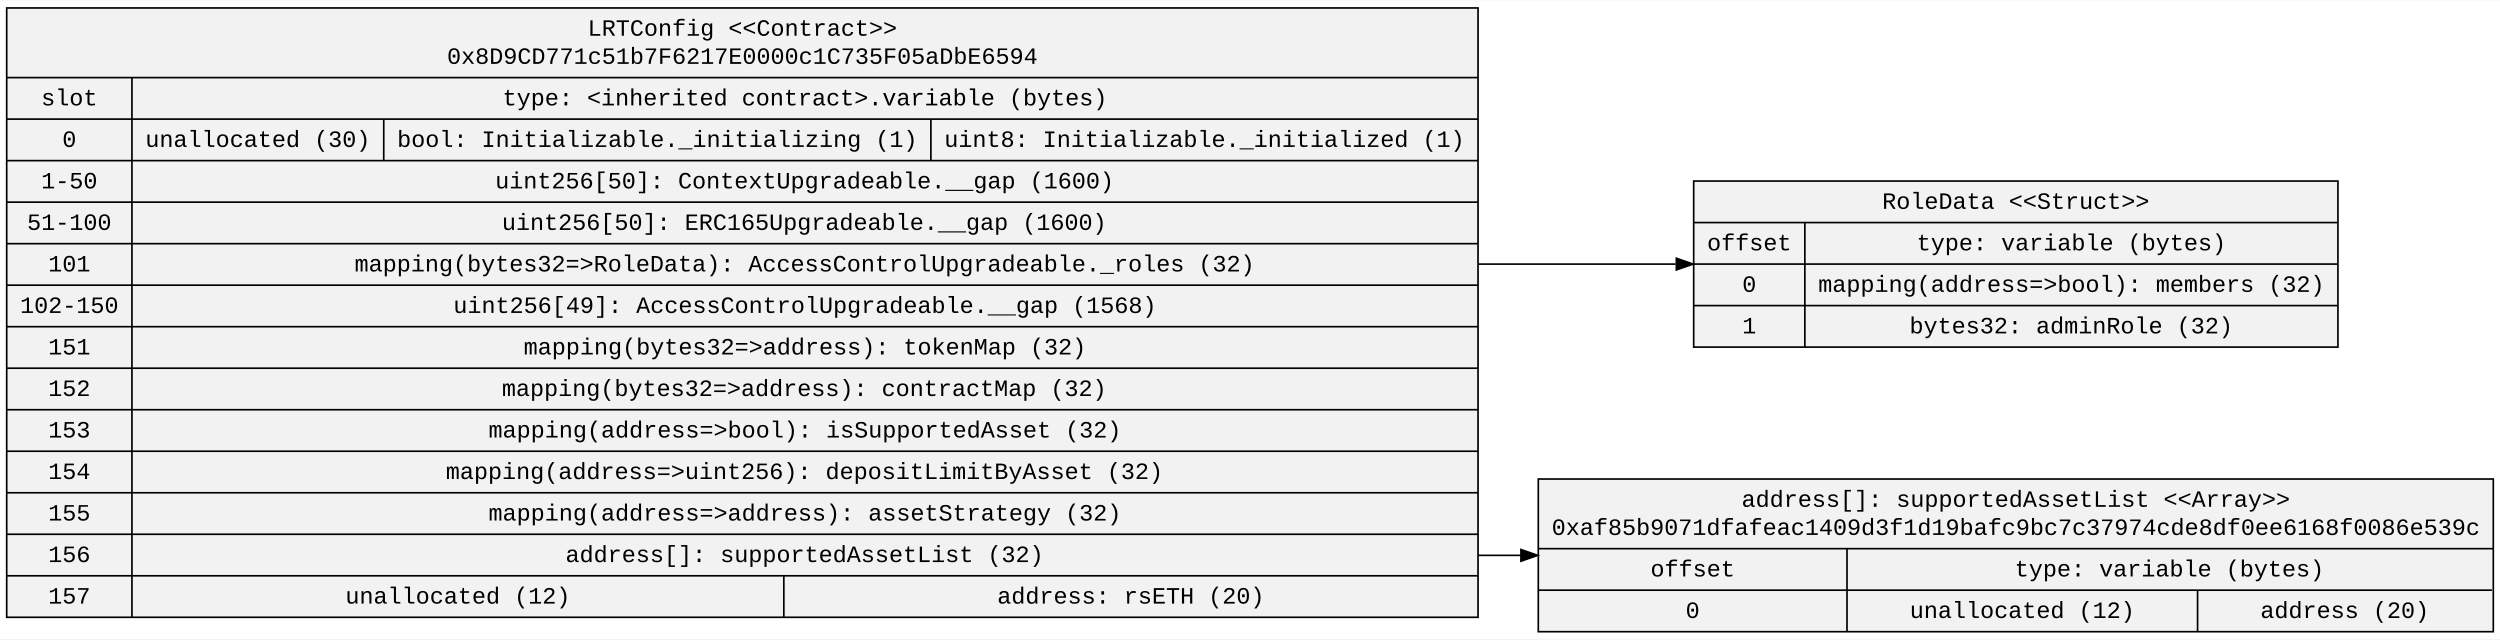
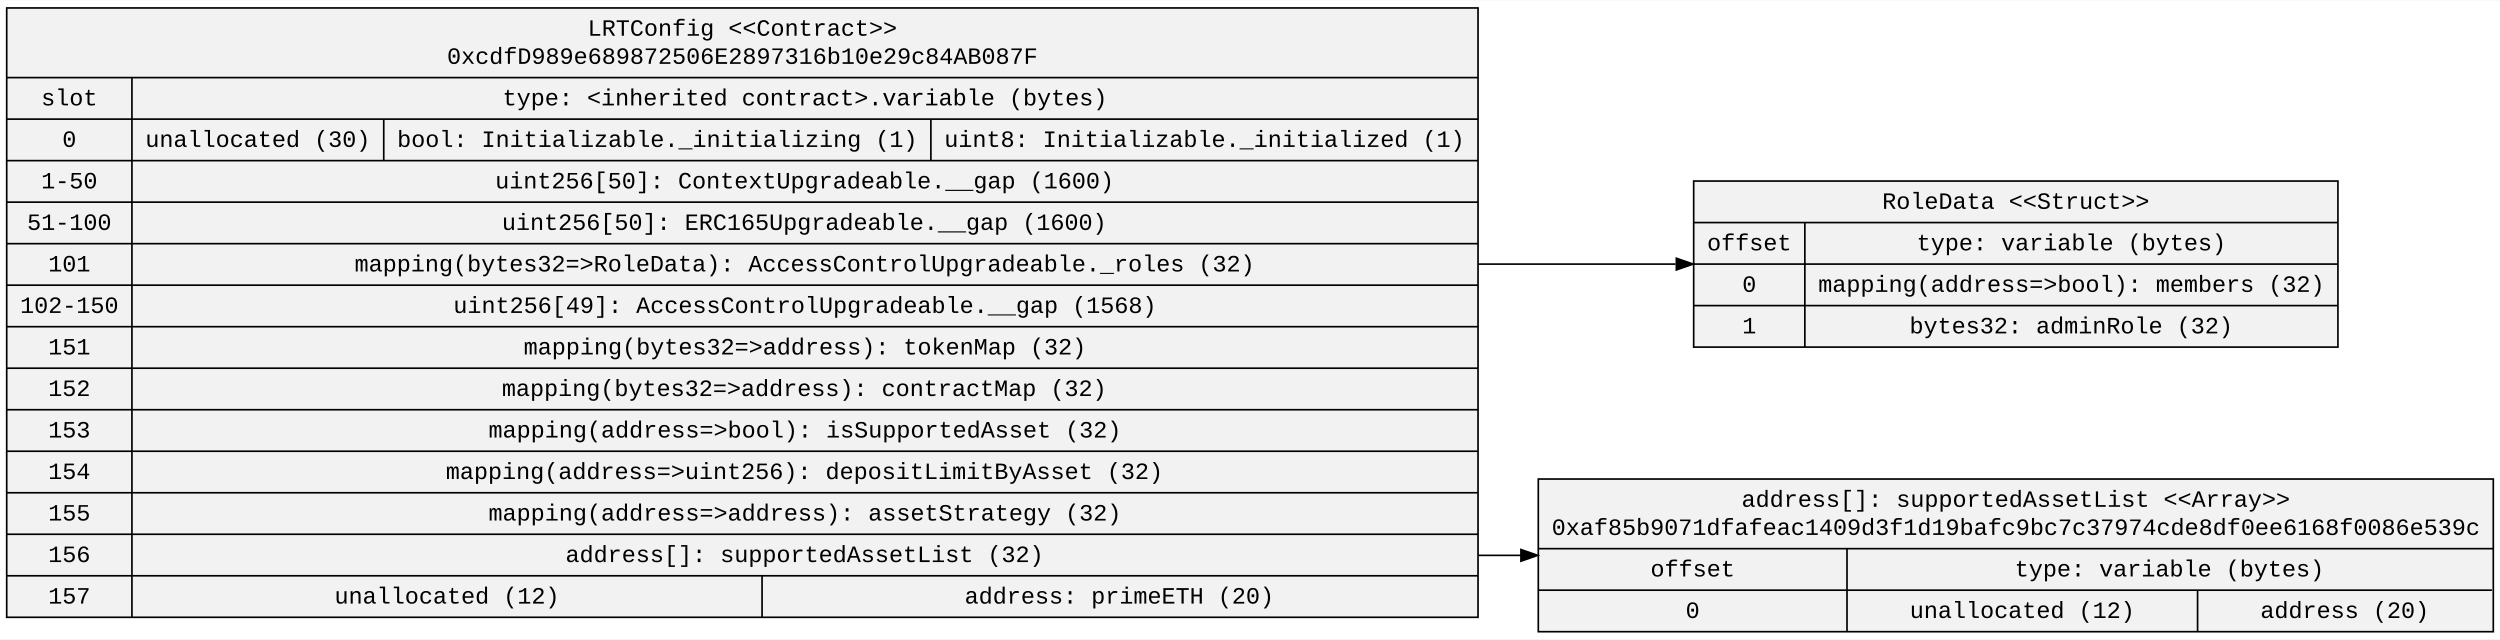
<svg xmlns="http://www.w3.org/2000/svg" width="1493pt" height="382pt" viewBox="0.00 0.00 1493.42 381.60">
  <g id="graph0" class="graph" transform="scale(1 1) rotate(0) translate(4 377.6)">
    <polygon fill="white" stroke="transparent" points="-4,4 -4,-377.6 1489.42,-377.6 1489.42,4 -4,4" />
    <g id="node1" class="node">
      <polygon fill="#f2f2f2" stroke="black" points="0,-9.1 0,-373.1 878.93,-373.1 878.93,-9.1 0,-9.1" />
      <text text-anchor="middle" x="439.47" y="-356.5" font-family="Courier New" font-size="14.00">LRTConfig &lt;&lt;Contract&gt;&gt;</text>
-       <text text-anchor="middle" x="439.47" y="-339.7" font-family="Courier New" font-size="14.00">0x8D9CD771c51b7F6217E0000c1C735F05aDbE6594</text>
+       <text text-anchor="middle" x="439.47" y="-339.7" font-family="Courier New" font-size="14.00">0xcdfD989e689872506E2897316b10e29c84AB087F</text>
      <polyline fill="none" stroke="black" points="0,-331.5 878.93,-331.5 " />
      <text text-anchor="middle" x="37.4" y="-314.9" font-family="Courier New" font-size="14.00">slot</text>
      <polyline fill="none" stroke="black" points="0,-306.7 74.81,-306.7 " />
      <text text-anchor="middle" x="37.4" y="-290.1" font-family="Courier New" font-size="14.00">0</text>
      <polyline fill="none" stroke="black" points="0,-281.9 74.81,-281.9 " />
      <text text-anchor="middle" x="37.4" y="-265.3" font-family="Courier New" font-size="14.00">1-50</text>
      <polyline fill="none" stroke="black" points="0,-257.1 74.81,-257.1 " />
      <text text-anchor="middle" x="37.4" y="-240.5" font-family="Courier New" font-size="14.00">51-100</text>
      <polyline fill="none" stroke="black" points="0,-232.3 74.81,-232.3 " />
      <text text-anchor="middle" x="37.4" y="-215.7" font-family="Courier New" font-size="14.00">101</text>
      <polyline fill="none" stroke="black" points="0,-207.5 74.81,-207.5 " />
      <text text-anchor="middle" x="37.4" y="-190.9" font-family="Courier New" font-size="14.00">102-150</text>
      <polyline fill="none" stroke="black" points="0,-182.7 74.81,-182.7 " />
      <text text-anchor="middle" x="37.4" y="-166.1" font-family="Courier New" font-size="14.00">151</text>
      <polyline fill="none" stroke="black" points="0,-157.9 74.81,-157.9 " />
      <text text-anchor="middle" x="37.4" y="-141.3" font-family="Courier New" font-size="14.00">152</text>
      <polyline fill="none" stroke="black" points="0,-133.1 74.81,-133.1 " />
      <text text-anchor="middle" x="37.4" y="-116.5" font-family="Courier New" font-size="14.00">153</text>
      <polyline fill="none" stroke="black" points="0,-108.3 74.81,-108.3 " />
      <text text-anchor="middle" x="37.4" y="-91.7" font-family="Courier New" font-size="14.00">154</text>
      <polyline fill="none" stroke="black" points="0,-83.5 74.81,-83.5 " />
      <text text-anchor="middle" x="37.4" y="-66.9" font-family="Courier New" font-size="14.00">155</text>
      <polyline fill="none" stroke="black" points="0,-58.7 74.81,-58.7 " />
      <text text-anchor="middle" x="37.4" y="-42.1" font-family="Courier New" font-size="14.00">156</text>
      <polyline fill="none" stroke="black" points="0,-33.9 74.81,-33.9 " />
      <text text-anchor="middle" x="37.4" y="-17.3" font-family="Courier New" font-size="14.00">157</text>
      <polyline fill="none" stroke="black" points="74.81,-9.1 74.81,-331.5 " />
      <text text-anchor="middle" x="476.87" y="-314.9" font-family="Courier New" font-size="14.00">type: &lt;inherited contract&gt;.variable (bytes)</text>
      <polyline fill="none" stroke="black" points="74.81,-306.7 878.93,-306.7 " />
      <text text-anchor="middle" x="150.02" y="-290.1" font-family="Courier New" font-size="14.00">unallocated (30)</text>
      <polyline fill="none" stroke="black" points="225.23,-281.9 225.23,-306.7 " />
      <text text-anchor="middle" x="388.66" y="-290.1" font-family="Courier New" font-size="14.00">bool: Initializable._initializing (1)</text>
      <polyline fill="none" stroke="black" points="552.08,-281.9 552.08,-306.7 " />
      <text text-anchor="middle" x="715.51" y="-290.1" font-family="Courier New" font-size="14.00">uint8: Initializable._initialized (1)</text>
      <polyline fill="none" stroke="black" points="74.81,-281.9 878.93,-281.9 " />
      <text text-anchor="middle" x="476.64" y="-265.3" font-family="Courier New" font-size="14.00">uint256[50]: ContextUpgradeable.__gap (1600)</text>
      <polyline fill="none" stroke="black" points="74.81,-257.1 878.93,-257.1 " />
      <text text-anchor="middle" x="476.44" y="-240.5" font-family="Courier New" font-size="14.00">uint256[50]: ERC165Upgradeable.__gap (1600)</text>
      <polyline fill="none" stroke="black" points="74.81,-232.3 878.93,-232.3 " />
      <text text-anchor="middle" x="476.65" y="-215.7" font-family="Courier New" font-size="14.00">mapping(bytes32=&gt;RoleData): AccessControlUpgradeable._roles (32)</text>
      <polyline fill="none" stroke="black" points="74.81,-207.5 878.93,-207.5 " />
      <text text-anchor="middle" x="476.84" y="-190.9" font-family="Courier New" font-size="14.00">uint256[49]: AccessControlUpgradeable.__gap (1568)</text>
      <polyline fill="none" stroke="black" points="74.81,-182.7 878.93,-182.7 " />
      <text text-anchor="middle" x="476.84" y="-166.1" font-family="Courier New" font-size="14.00">mapping(bytes32=&gt;address): tokenMap (32)</text>
      <polyline fill="none" stroke="black" points="74.81,-157.9 878.93,-157.9 " />
      <text text-anchor="middle" x="476.44" y="-141.3" font-family="Courier New" font-size="14.00">mapping(bytes32=&gt;address): contractMap (32)</text>
      <polyline fill="none" stroke="black" points="74.81,-133.1 878.93,-133.1 " />
      <text text-anchor="middle" x="476.84" y="-116.5" font-family="Courier New" font-size="14.00">mapping(address=&gt;bool): isSupportedAsset (32)</text>
      <polyline fill="none" stroke="black" points="74.81,-108.3 878.93,-108.3 " />
      <text text-anchor="middle" x="476.54" y="-91.7" font-family="Courier New" font-size="14.00">mapping(address=&gt;uint256): depositLimitByAsset (32)</text>
      <polyline fill="none" stroke="black" points="74.81,-83.5 878.93,-83.5 " />
      <text text-anchor="middle" x="476.84" y="-66.9" font-family="Courier New" font-size="14.00">mapping(address=&gt;address): assetStrategy (32)</text>
      <polyline fill="none" stroke="black" points="74.81,-58.7 878.93,-58.7 " />
      <text text-anchor="middle" x="476.63" y="-42.1" font-family="Courier New" font-size="14.00">address[]: supportedAssetList (32)</text>
      <polyline fill="none" stroke="black" points="74.81,-33.9 878.93,-33.9 " />
-       <text text-anchor="middle" x="269.52" y="-17.3" font-family="Courier New" font-size="14.00">unallocated (12)</text>
-       <polyline fill="none" stroke="black" points="464.23,-9.1 464.23,-33.9 " />
-       <text text-anchor="middle" x="671.54" y="-17.3" font-family="Courier New" font-size="14.00">address: rsETH (20)</text>
+       <text text-anchor="middle" x="263.02" y="-17.3" font-family="Courier New" font-size="14.00">unallocated (12)</text>
+       <polyline fill="none" stroke="black" points="451.23,-9.1 451.23,-33.9 " />
+       <text text-anchor="middle" x="664.65" y="-17.3" font-family="Courier New" font-size="14.00">address: primeETH (20)</text>
    </g>
    <g id="node2" class="node">
      <polygon fill="#f2f2f2" stroke="black" points="1007.75,-170.5 1007.75,-269.7 1392.61,-269.7 1392.61,-170.5 1007.75,-170.5" />
      <text text-anchor="middle" x="1200.18" y="-253.1" font-family="Courier New" font-size="14.00">RoleData &lt;&lt;Struct&gt;&gt;</text>
      <polyline fill="none" stroke="black" points="1007.75,-244.9 1392.61,-244.9 " />
      <text text-anchor="middle" x="1040.95" y="-228.3" font-family="Courier New" font-size="14.00">offset</text>
      <polyline fill="none" stroke="black" points="1007.75,-220.1 1074.16,-220.1 " />
      <text text-anchor="middle" x="1040.95" y="-203.5" font-family="Courier New" font-size="14.00">0</text>
      <polyline fill="none" stroke="black" points="1007.75,-195.3 1074.16,-195.3 " />
      <text text-anchor="middle" x="1040.95" y="-178.7" font-family="Courier New" font-size="14.00">1</text>
      <polyline fill="none" stroke="black" points="1074.16,-170.5 1074.16,-244.9 " />
      <text text-anchor="middle" x="1233.38" y="-228.3" font-family="Courier New" font-size="14.00">type: variable (bytes)</text>
      <polyline fill="none" stroke="black" points="1074.16,-220.1 1392.61,-220.1 " />
      <text text-anchor="middle" x="1233.38" y="-203.5" font-family="Courier New" font-size="14.00">mapping(address=&gt;bool): members (32)</text>
      <polyline fill="none" stroke="black" points="1074.16,-195.3 1392.61,-195.3 " />
      <text text-anchor="middle" x="1233.27" y="-178.7" font-family="Courier New" font-size="14.00">bytes32: adminRole (32)</text>
    </g>
    <g id="edge1" class="edge">
      <path fill="none" stroke="black" d="M878.93,-220.1C917.08,-220.1 957.79,-220.1 996.94,-220.1" />
      <polygon fill="black" stroke="black" points="997.4,-223.6 1007.4,-220.1 997.4,-216.6 997.4,-223.6" />
    </g>
    <g id="node3" class="node">
      <polygon fill="#f2f2f2" stroke="black" points="914.93,-0.5 914.93,-91.7 1485.42,-91.7 1485.42,-0.5 914.93,-0.5" />
      <text text-anchor="middle" x="1200.18" y="-75.1" font-family="Courier New" font-size="14.00">address[]: supportedAssetList &lt;&lt;Array&gt;&gt;</text>
      <text text-anchor="middle" x="1200.18" y="-58.3" font-family="Courier New" font-size="14.00">0xaf85b9071dfafeac1409d3f1d19bafc9bc7c37974cde8df0ee6168f0086e539c</text>
      <polyline fill="none" stroke="black" points="914.93,-50.1 1485.42,-50.1 " />
      <text text-anchor="middle" x="1007.14" y="-33.5" font-family="Courier New" font-size="14.00">offset</text>
      <polyline fill="none" stroke="black" points="914.93,-25.3 1099.34,-25.3 " />
      <text text-anchor="middle" x="1007.14" y="-8.7" font-family="Courier New" font-size="14.00">0</text>
      <polyline fill="none" stroke="black" points="1099.34,-0.5 1099.34,-50.1 " />
      <text text-anchor="middle" x="1291.96" y="-33.5" font-family="Courier New" font-size="14.00">type: variable (bytes)</text>
      <polyline fill="none" stroke="black" points="1099.34,-25.3 1484.58,-25.3 " />
      <text text-anchor="middle" x="1204.05" y="-8.7" font-family="Courier New" font-size="14.00">unallocated (12)</text>
      <polyline fill="none" stroke="black" points="1308.76,-0.5 1308.76,-25.3 " />
      <text text-anchor="middle" x="1396.67" y="-8.7" font-family="Courier New" font-size="14.00">address (20)</text>
    </g>
    <g id="edge2" class="edge">
      <path fill="none" stroke="black" d="M878.93,-46.1C887.32,-46.1 895.84,-46.1 904.44,-46.1" />
      <polygon fill="black" stroke="black" points="904.56,-49.6 914.56,-46.1 904.56,-42.6 904.56,-49.6" />
    </g>
  </g>
</svg>
